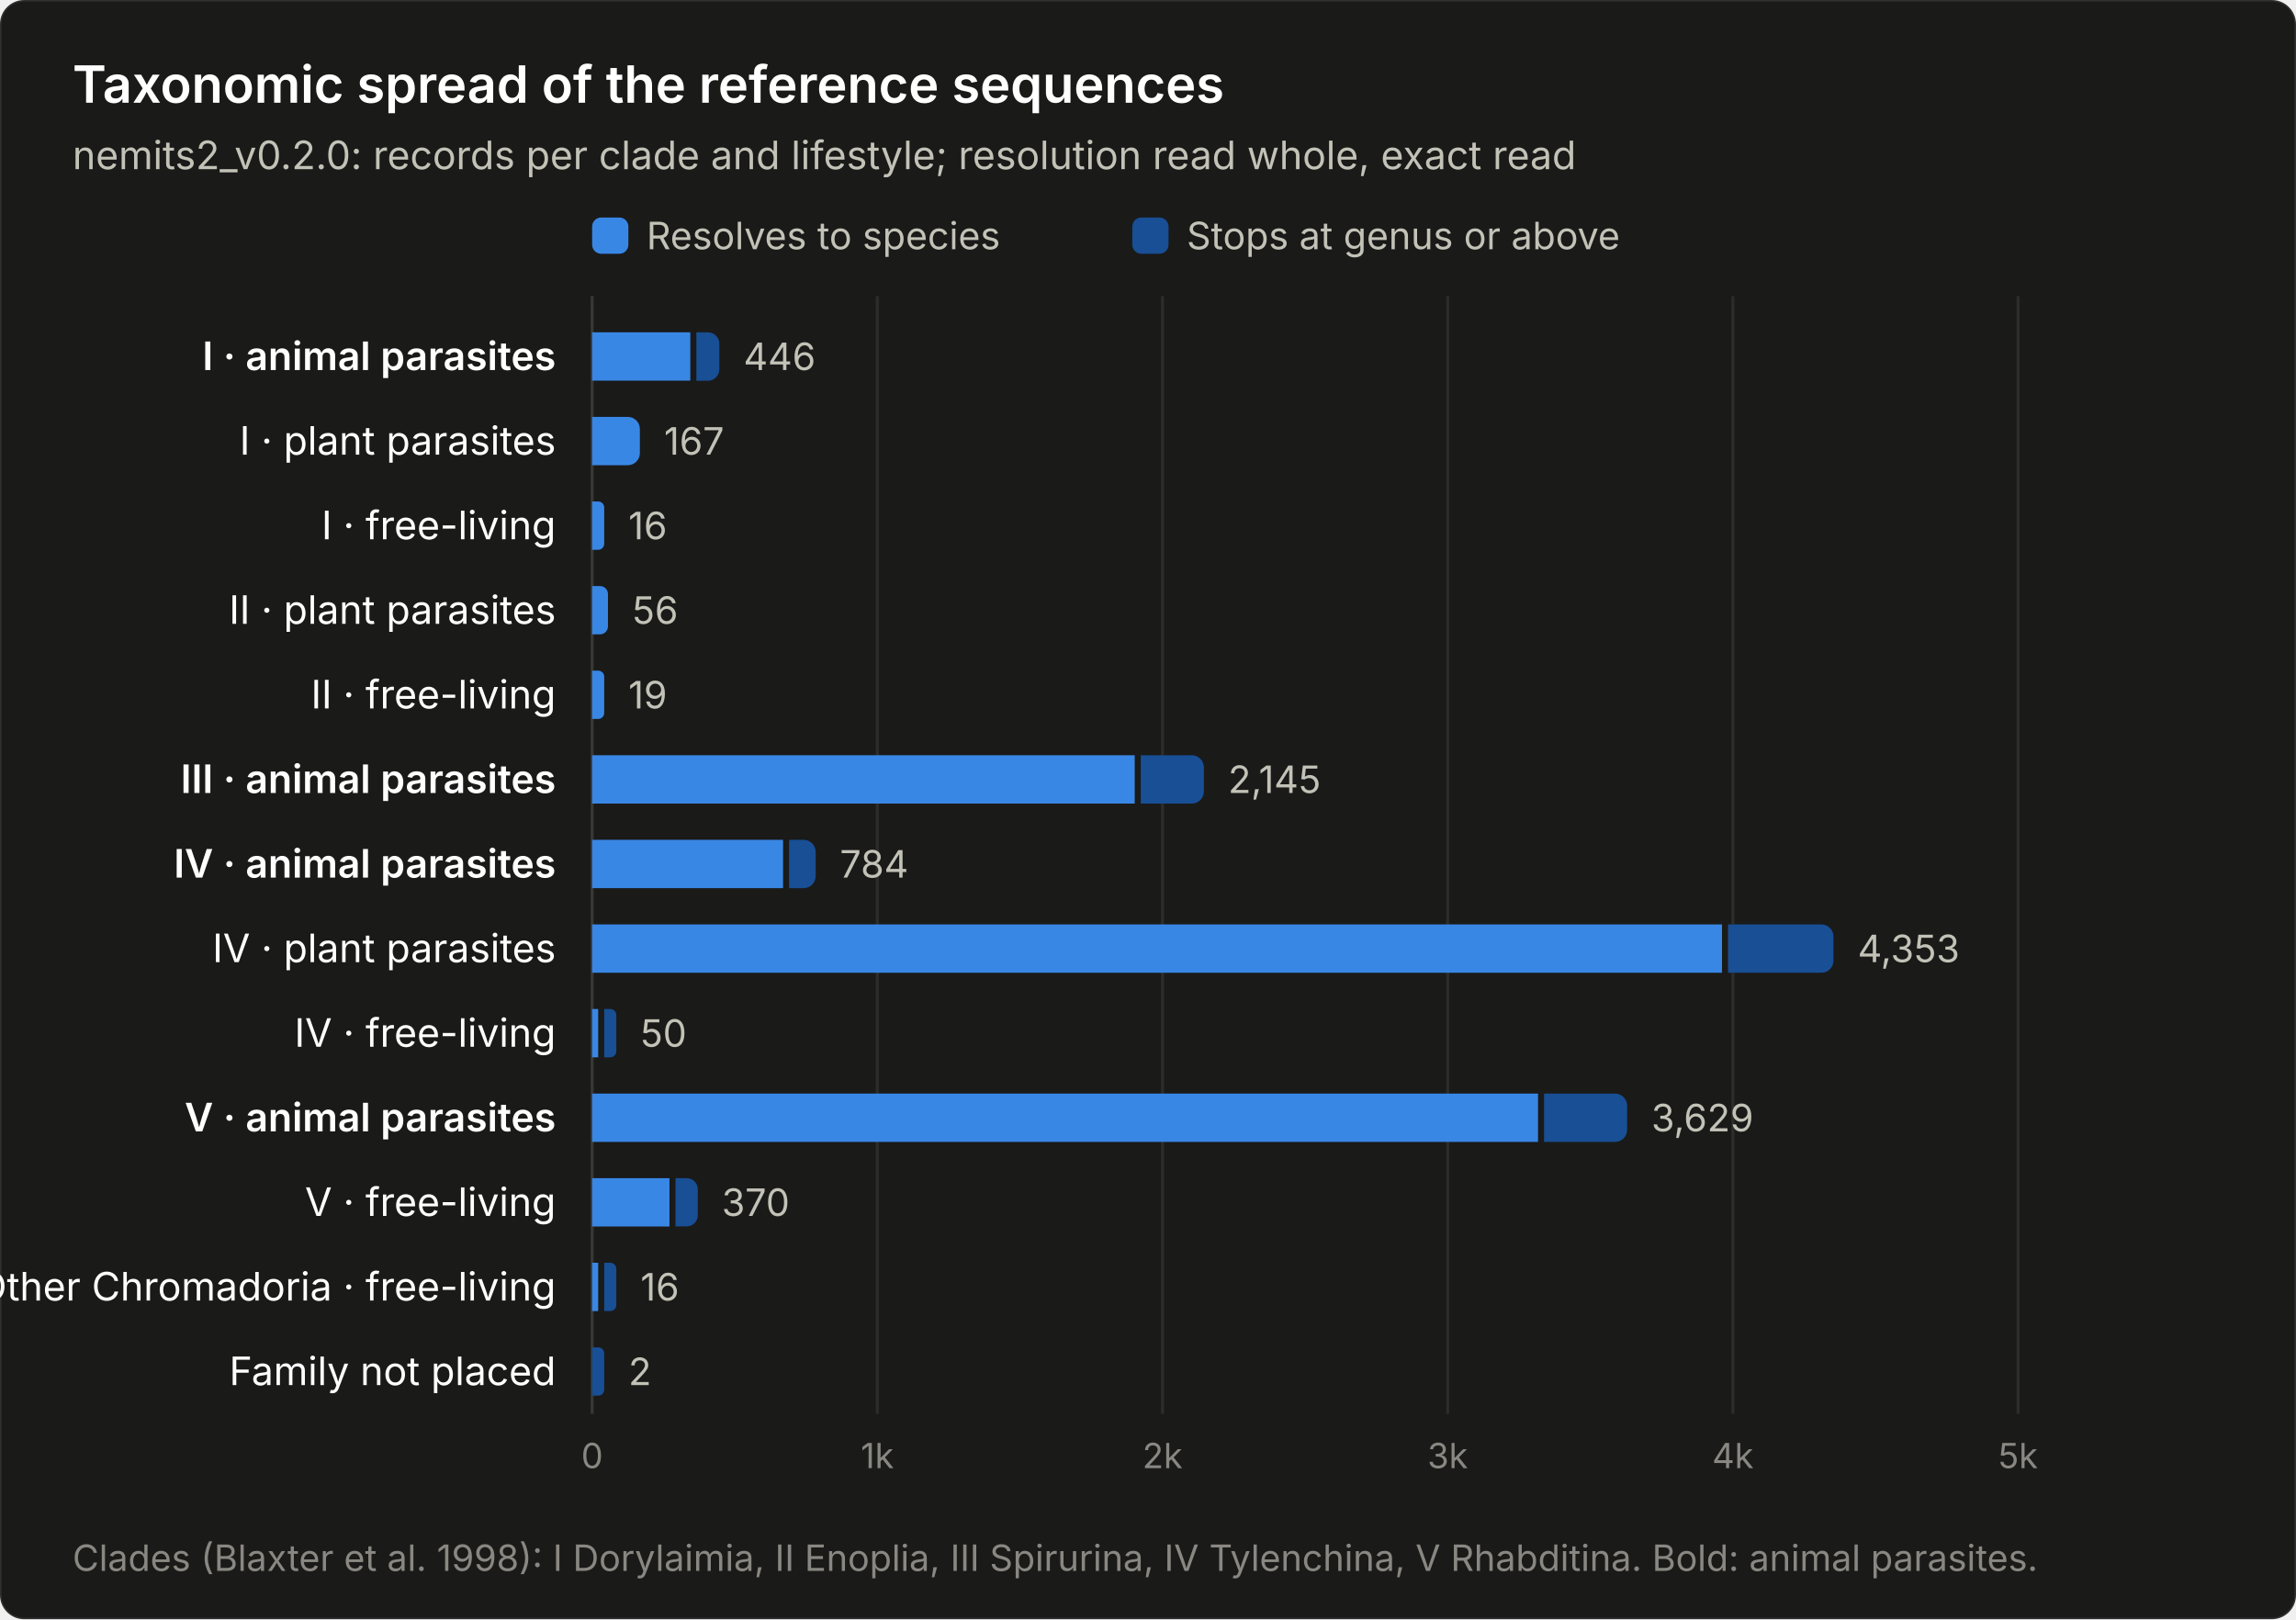
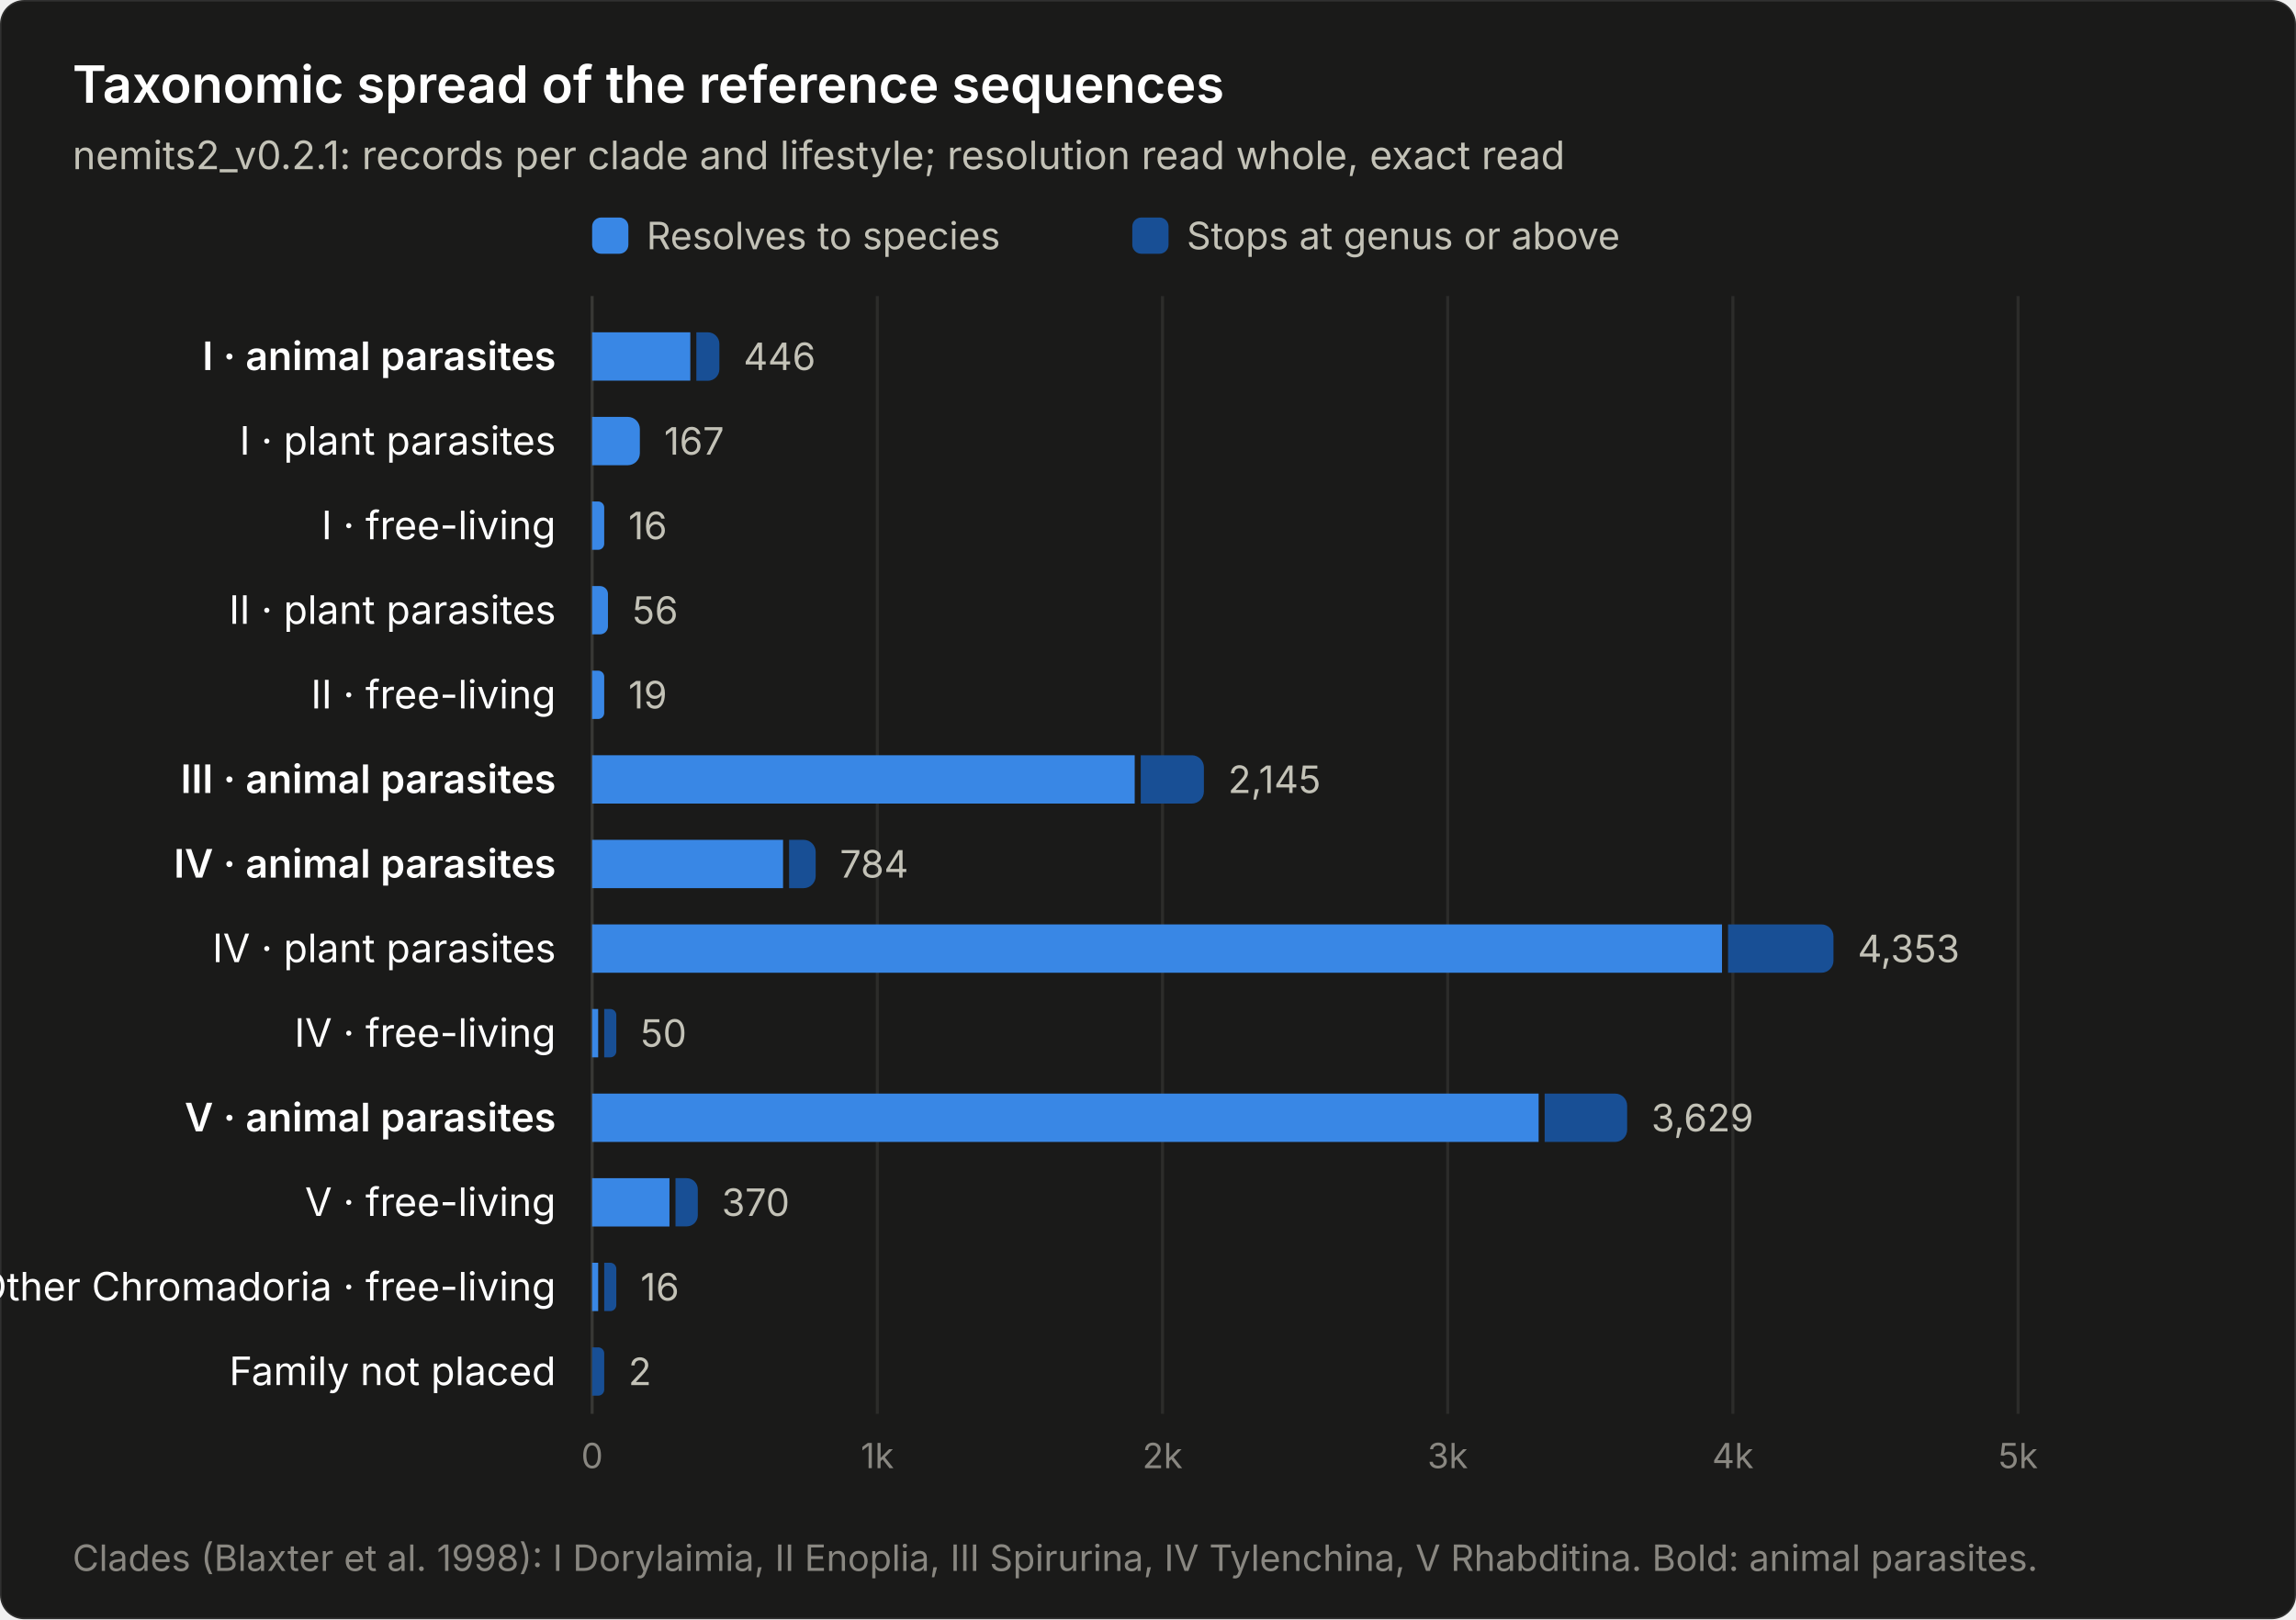
<svg xmlns="http://www.w3.org/2000/svg" width="760" height="536" viewBox="0 0 760 536" font-family="system-ui, -apple-system, &quot;Segoe UI&quot;, sans-serif" role="img" aria-label="Taxonomic spread of the reference sequences">
  <rect width="760" height="536" rx="8" fill="#1a1a19" stroke="rgba(255,255,255,0.10)" />
  <text x="24" y="34" font-size="17" font-weight="600" fill="#ffffff">Taxonomic spread of the reference sequences</text>
-   <text x="24" y="56" font-size="13" fill="#c3c2b7">nemits2_v0.2.0: records per clade and lifestyle; resolution read whole, exact read</text>
+   <text x="24" y="56" font-size="13" fill="#c3c2b7">nemits2_v0.2.1: records per clade and lifestyle; resolution read whole, exact read</text>
  <rect x="196" y="72" width="12" height="12" rx="3" fill="#3987e5" />
  <text x="214" y="82.5" font-size="12.5" fill="#c3c2b7">Resolves to species</text>
  <rect x="374.8" y="72" width="12" height="12" rx="3" fill="#184f95" />
  <text x="392.8" y="82.5" font-size="12.5" fill="#c3c2b7">Stops at genus or above</text>
  <line x1="196.0" y1="98" x2="196.0" y2="468" stroke="#383835" stroke-width="1" />
  <text x="196.0" y="486" font-size="11.5" fill="#898781" text-anchor="middle" font-variant-numeric="tabular-nums">0</text>
  <line x1="290.4" y1="98" x2="290.4" y2="468" stroke="#2c2c2a" stroke-width="1" />
  <text x="290.4" y="486" font-size="11.5" fill="#898781" text-anchor="middle" font-variant-numeric="tabular-nums">1k</text>
  <line x1="384.8" y1="98" x2="384.8" y2="468" stroke="#2c2c2a" stroke-width="1" />
  <text x="384.8" y="486" font-size="11.5" fill="#898781" text-anchor="middle" font-variant-numeric="tabular-nums">2k</text>
  <line x1="479.2" y1="98" x2="479.2" y2="468" stroke="#2c2c2a" stroke-width="1" />
  <text x="479.2" y="486" font-size="11.5" fill="#898781" text-anchor="middle" font-variant-numeric="tabular-nums">3k</text>
  <line x1="573.6" y1="98" x2="573.6" y2="468" stroke="#2c2c2a" stroke-width="1" />
  <text x="573.6" y="486" font-size="11.5" fill="#898781" text-anchor="middle" font-variant-numeric="tabular-nums">4k</text>
  <line x1="668.0" y1="98" x2="668.0" y2="468" stroke="#2c2c2a" stroke-width="1" />
  <text x="668.0" y="486" font-size="11.5" fill="#898781" text-anchor="middle" font-variant-numeric="tabular-nums">5k</text>
  <text x="184" y="122.5" font-size="13" font-weight="600" fill="#ffffff" text-anchor="end">I · animal parasites</text>
  <rect x="196.0" y="110.0" width="32.5" height="16" fill="#3987e5" />
  <path d="M230.5,110.0 h3.8 a3.823,3.823 0 0 1 3.823,3.823 v8.4 a3.823,3.823 0 0 1 -3.823,3.823 h-3.8 z" fill="#184f95" />
  <text x="246.1" y="122.5" font-size="12.5" fill="#c3c2b7" font-variant-numeric="tabular-nums">446</text>
  <text x="184" y="150.5" font-size="13" font-weight="400" fill="#ffffff" text-anchor="end">I · plant parasites</text>
  <path d="M196.0,138.0 h11.8 a4,4 0 0 1 4,4 v8.0 a4,4 0 0 1 -4,4 h-11.8 z" fill="#3987e5" />
  <text x="219.8" y="150.5" font-size="12.5" fill="#c3c2b7" font-variant-numeric="tabular-nums">167</text>
  <text x="184" y="178.5" font-size="13" font-weight="400" fill="#ffffff" text-anchor="end">I · free-living</text>
  <path d="M196.0,166.0 h2.0 a2.0,2.0 0 0 1 2.0,2.0 v12.0 a2.0,2.0 0 0 1 -2.0,2.0 h-2.0 z" fill="#3987e5" />
  <text x="208.0" y="178.5" font-size="12.5" fill="#c3c2b7" font-variant-numeric="tabular-nums">16</text>
  <text x="184" y="206.5" font-size="13" font-weight="400" fill="#ffffff" text-anchor="end">II · plant parasites</text>
  <path d="M196.0,194.0 h2.6 a2.643,2.643 0 0 1 2.643,2.643 v10.7 a2.643,2.643 0 0 1 -2.643,2.643 h-2.6 z" fill="#3987e5" />
  <text x="209.3" y="206.5" font-size="12.5" fill="#c3c2b7" font-variant-numeric="tabular-nums">56</text>
  <text x="184" y="234.5" font-size="13" font-weight="400" fill="#ffffff" text-anchor="end">II · free-living</text>
  <path d="M196.0,222.0 h2.0 a2.0,2.0 0 0 1 2.0,2.0 v12.0 a2.0,2.0 0 0 1 -2.0,2.0 h-2.0 z" fill="#3987e5" />
  <text x="208.0" y="234.5" font-size="12.5" fill="#c3c2b7" font-variant-numeric="tabular-nums">19</text>
  <text x="184" y="262.5" font-size="13" font-weight="600" fill="#ffffff" text-anchor="end">III · animal parasites</text>
  <rect x="196.0" y="250.0" width="179.6" height="16" fill="#3987e5" />
  <path d="M377.6,250.0 h16.9 a4,4 0 0 1 4,4 v8.0 a4,4 0 0 1 -4,4 h-16.9 z" fill="#184f95" />
  <text x="406.5" y="262.5" font-size="12.5" fill="#c3c2b7" font-variant-numeric="tabular-nums">2,145</text>
  <text x="184" y="290.5" font-size="13" font-weight="600" fill="#ffffff" text-anchor="end">IV · animal parasites</text>
  <rect x="196.0" y="278.0" width="63.2" height="16" fill="#3987e5" />
  <path d="M261.2,278.0 h4.8 a4,4 0 0 1 4,4 v8.0 a4,4 0 0 1 -4,4 h-4.8 z" fill="#184f95" />
  <text x="278.0" y="290.5" font-size="12.5" fill="#c3c2b7" font-variant-numeric="tabular-nums">784</text>
  <text x="184" y="318.5" font-size="13" font-weight="400" fill="#ffffff" text-anchor="end">IV · plant parasites</text>
  <rect x="196.0" y="306.0" width="374.0" height="16" fill="#3987e5" />
  <path d="M572.0,306.0 h30.9 a4,4 0 0 1 4,4 v8.0 a4,4 0 0 1 -4,4 h-30.9 z" fill="#184f95" />
  <text x="614.9" y="318.5" font-size="12.5" fill="#c3c2b7" font-variant-numeric="tabular-nums">4,353</text>
  <text x="184" y="346.5" font-size="13" font-weight="400" fill="#ffffff" text-anchor="end">IV · free-living</text>
  <rect x="196.0" y="334.0" width="2.0" height="16" fill="#3987e5" />
  <path d="M200.0,334.0 h2.0 a2.0,2.0 0 0 1 2.0,2.0 v12.0 a2.0,2.0 0 0 1 -2.0,2.0 h-2.0 z" fill="#184f95" />
  <text x="212.0" y="346.5" font-size="12.5" fill="#c3c2b7" font-variant-numeric="tabular-nums">50</text>
  <text x="184" y="374.5" font-size="13" font-weight="600" fill="#ffffff" text-anchor="end">V · animal parasites</text>
-   <rect x="196.0" y="362.0" width="313.1" height="16" fill="#3987e5" />
-   <path d="M511.1,362.0 h23.5 a4,4 0 0 1 4,4 v8.0 a4,4 0 0 1 -4,4 h-23.5 z" fill="#184f95" />
+   <rect x="196.0" y="362.0" width="313.3" height="16" fill="#3987e5" />
+   <path d="M511.3,362.0 h23.3 a4,4 0 0 1 4,4 v8.0 a4,4 0 0 1 -4,4 h-23.3 z" fill="#184f95" />
  <text x="546.6" y="374.5" font-size="12.5" fill="#c3c2b7" font-variant-numeric="tabular-nums">3,629</text>
  <text x="184" y="402.5" font-size="13" font-weight="400" fill="#ffffff" text-anchor="end">V · free-living</text>
  <rect x="196.0" y="390.0" width="25.6" height="16" fill="#3987e5" />
  <path d="M223.6,390.0 h3.7 a3.682,3.682 0 0 1 3.682,3.682 v8.6 a3.682,3.682 0 0 1 -3.682,3.682 h-3.7 z" fill="#184f95" />
  <text x="238.9" y="402.5" font-size="12.5" fill="#c3c2b7" font-variant-numeric="tabular-nums">370</text>
  <text x="184" y="430.5" font-size="13" font-weight="400" fill="#ffffff" text-anchor="end">Other Chromadoria · free-living</text>
  <rect x="196.0" y="418.0" width="2.0" height="16" fill="#3987e5" />
  <path d="M200.0,418.0 h2.0 a2.0,2.0 0 0 1 2.0,2.0 v12.0 a2.0,2.0 0 0 1 -2.0,2.0 h-2.0 z" fill="#184f95" />
  <text x="212.0" y="430.5" font-size="12.5" fill="#c3c2b7" font-variant-numeric="tabular-nums">16</text>
  <text x="184" y="458.5" font-size="13" font-weight="400" fill="#ffffff" text-anchor="end">Family not placed</text>
  <path d="M196.0,446.0 h2.0 a2.0,2.0 0 0 1 2.0,2.0 v12.0 a2.0,2.0 0 0 1 -2.0,2.0 h-2.0 z" fill="#184f95" />
  <text x="208.0" y="458.5" font-size="12.5" fill="#c3c2b7" font-variant-numeric="tabular-nums">2</text>
  <text x="24" y="520" font-size="12" fill="#898781">Clades (Blaxter et al. 1998): I Dorylaimia, II Enoplia, III Spirurina, IV Tylenchina, V Rhabditina. Bold: animal parasites.</text>
</svg>
